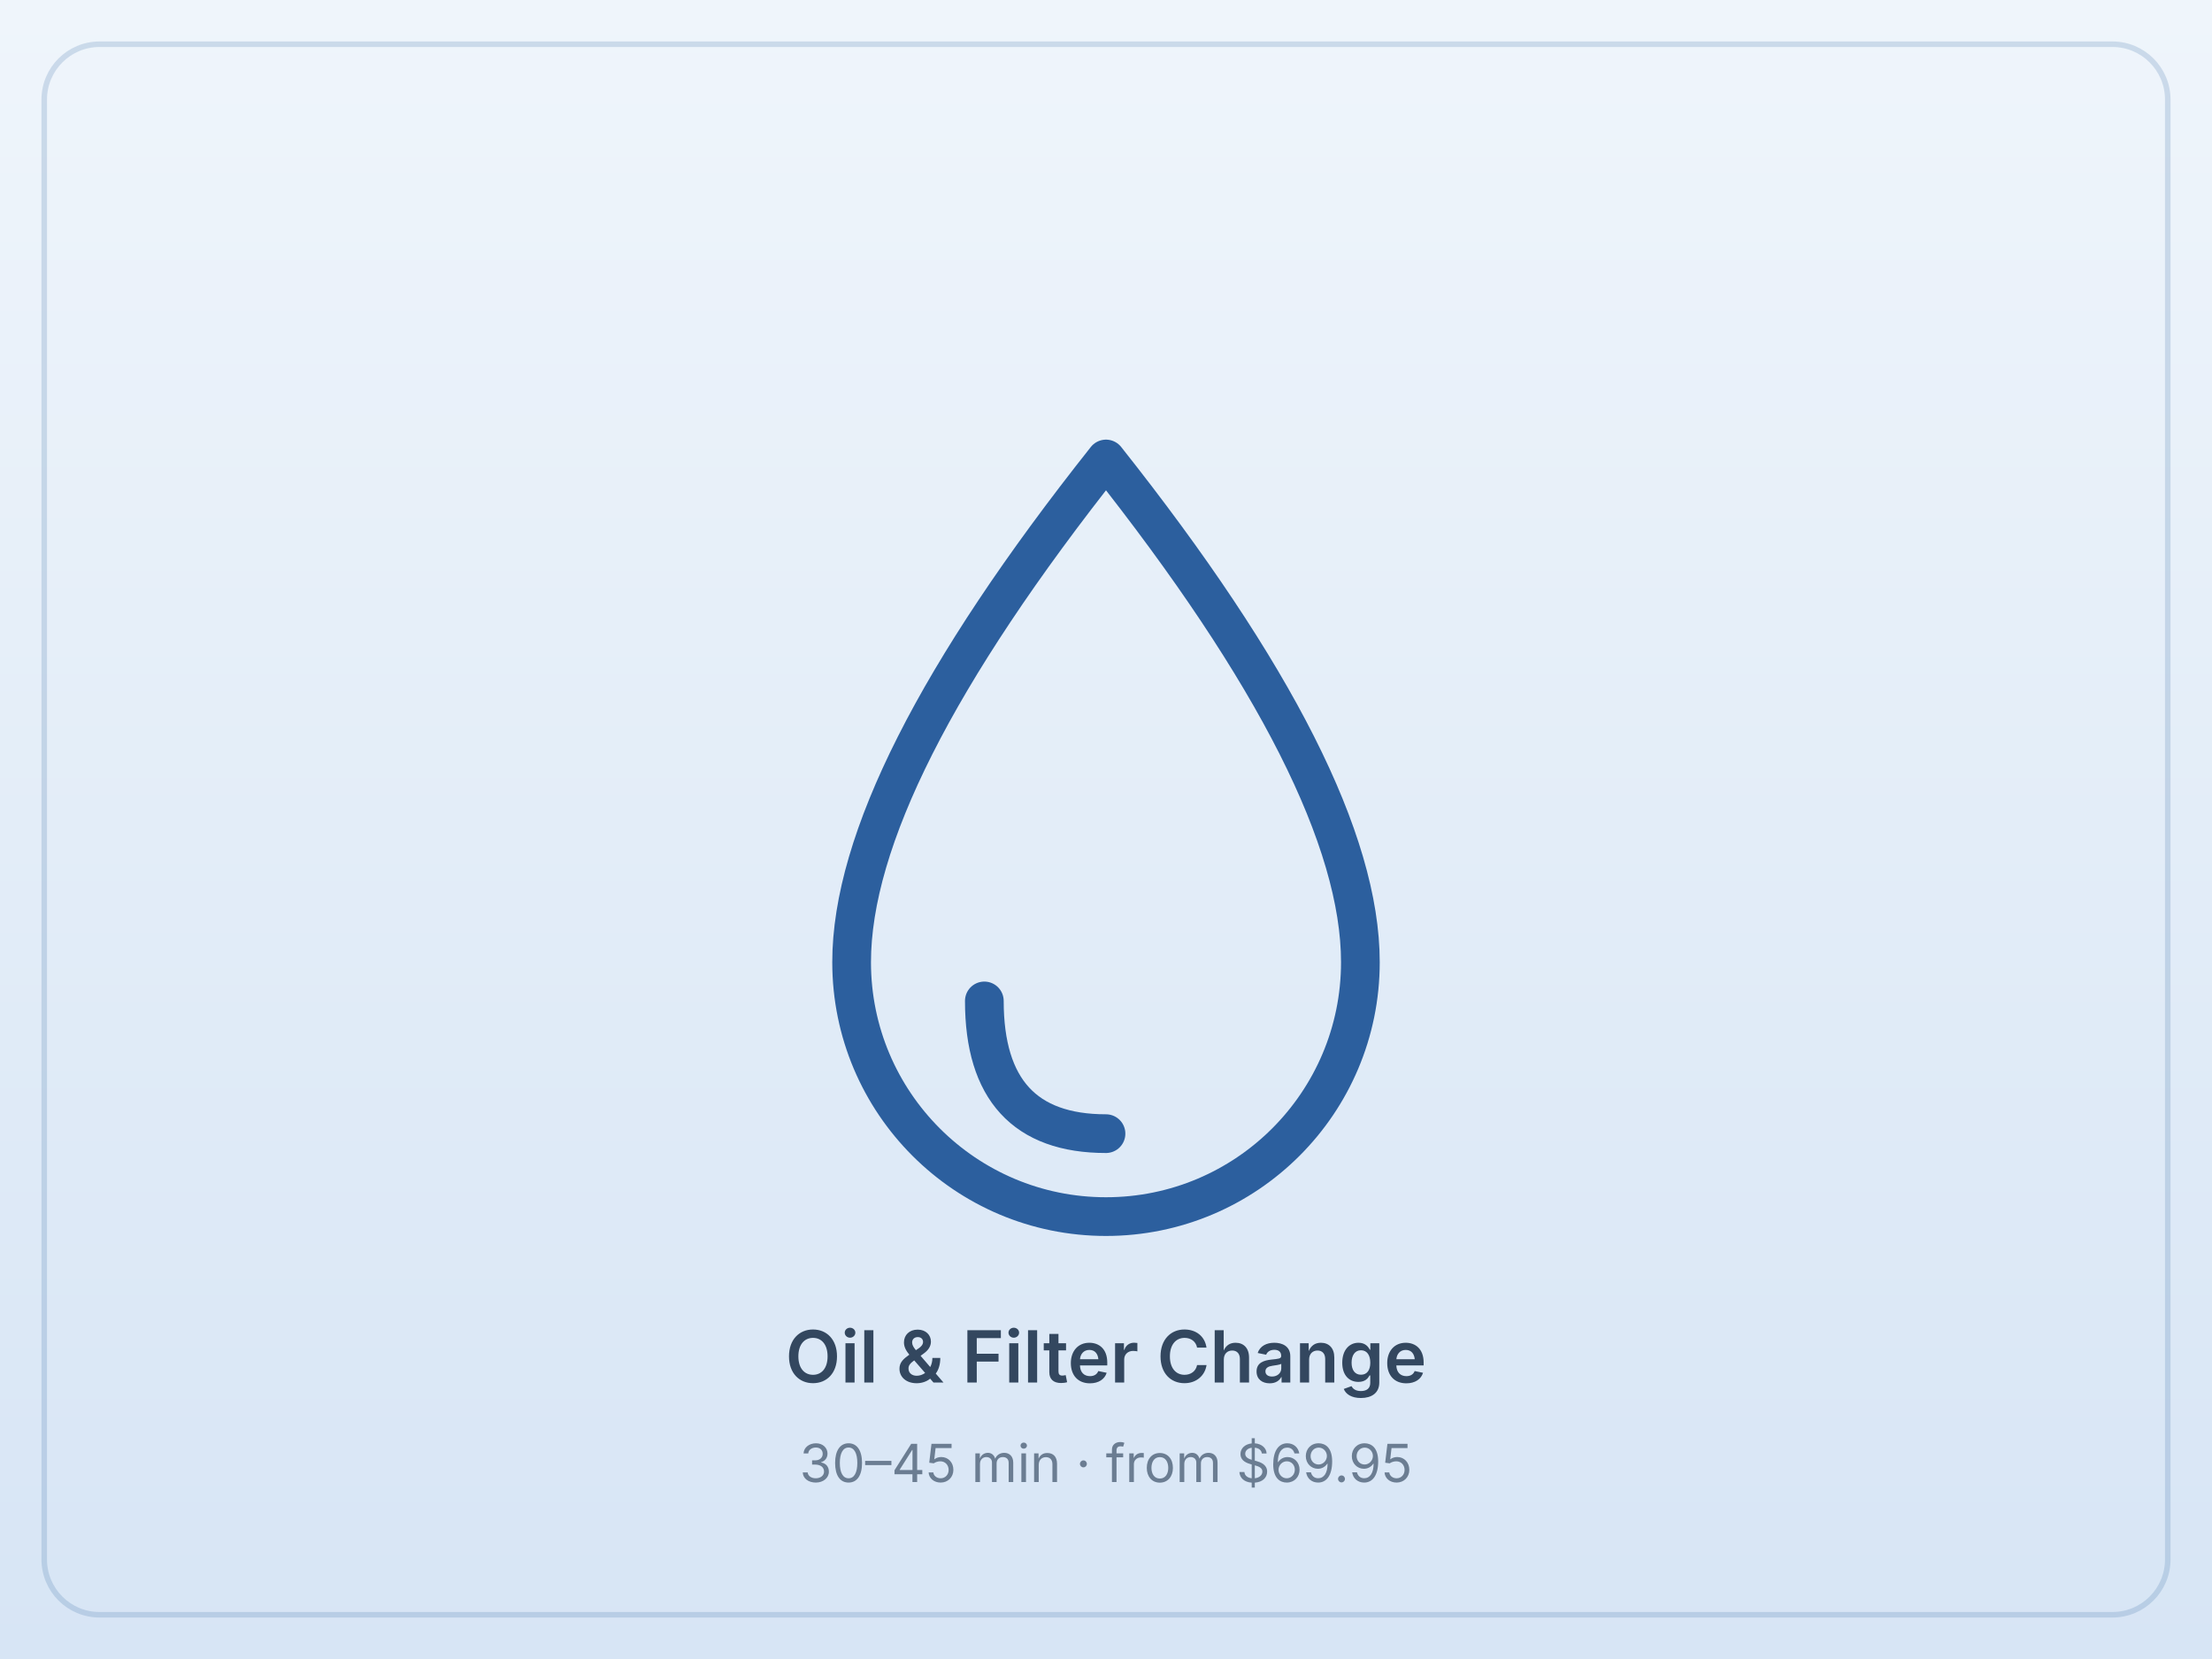
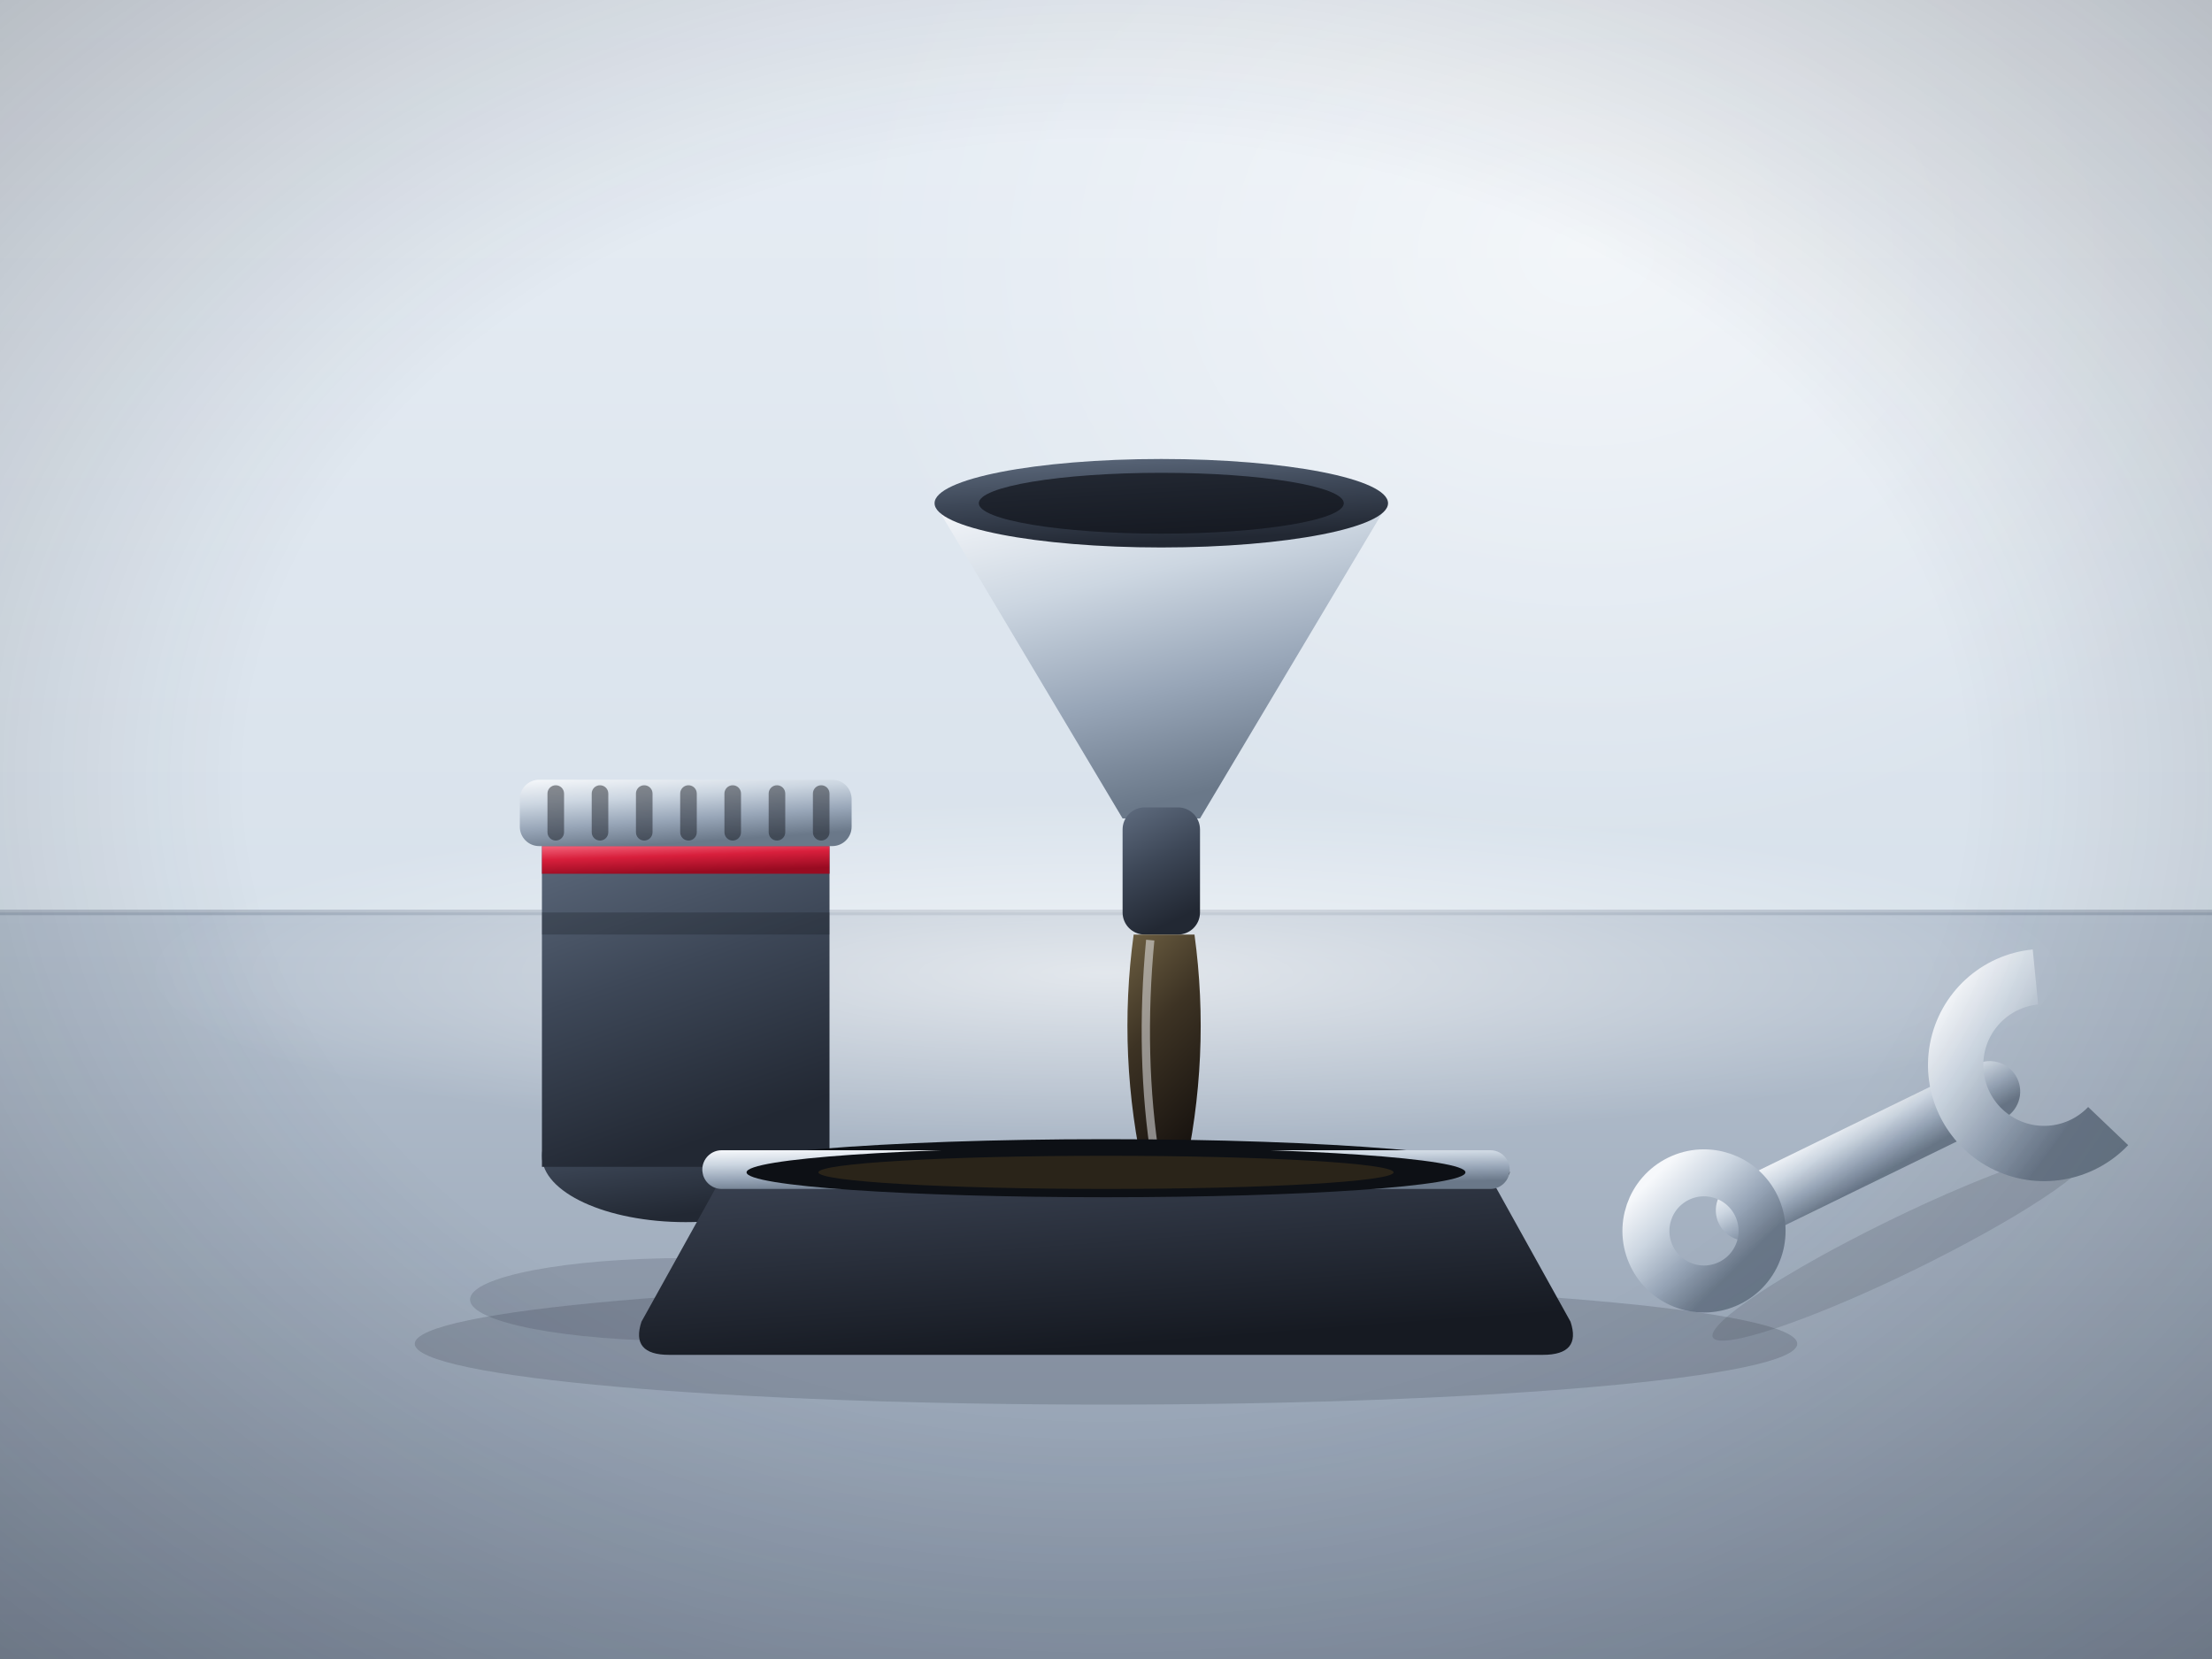
- <svg xmlns="http://www.w3.org/2000/svg" viewBox="0 0 800 600" width="800" height="600" role="img" aria-label="Oil &amp; Filter Change">
+ <svg xmlns="http://www.w3.org/2000/svg" viewBox="0 0 800 600" width="800" height="600" role="presentation">
  <defs>
-     <linearGradient id="bg" x1="0" y1="0" x2="0" y2="1">
-       <stop offset="0" stop-color="#eff5fb" />
-       <stop offset="1" stop-color="#d7e5f5" />
+     <linearGradient id="wall" x1="0" y1="0" x2="0" y2="1">
+       <stop offset="0" stop-color="#e8eef5" />
+       <stop offset="0.62" stop-color="#d6e0ea" />
+       <stop offset="1" stop-color="#c5d1df" />
+     </linearGradient>
+     <linearGradient id="floor" x1="0" y1="0" x2="0" y2="1">
+       <stop offset="0" stop-color="#b7c3d1" />
+       <stop offset="1" stop-color="#8b98aa" />
+     </linearGradient>
+     <radialGradient id="pool" cx="0.5" cy="0.5" r="0.5">
+       <stop offset="0" stop-color="#ffffff" stop-opacity="0.62" />
+       <stop offset="1" stop-color="#ffffff" stop-opacity="0" />
+     </radialGradient>
+     <radialGradient id="key" cx="0.5" cy="0.5" r="0.5">
+       <stop offset="0" stop-color="#ffffff" stop-opacity="0.55" />
+       <stop offset="1" stop-color="#ffffff" stop-opacity="0" />
+     </radialGradient>
+     <radialGradient id="vig" cx="0.5" cy="0.47" r="0.74">
+       <stop offset="0.52" stop-color="#10131a" stop-opacity="0" />
+       <stop offset="1" stop-color="#10131a" stop-opacity="0.26" />
+     </radialGradient>
+     <linearGradient id="steel" x1="0" y1="0" x2="0.34" y2="1">
+       <stop offset="0" stop-color="#f6f8fb" />
+       <stop offset="0.34" stop-color="#ccd6e1" />
+       <stop offset="0.68" stop-color="#98a6b8" />
+       <stop offset="1" stop-color="#6a7889" />
+     </linearGradient>
+     <linearGradient id="steelDark" x1="0" y1="0" x2="0.3" y2="1">
+       <stop offset="0" stop-color="#5f6c7f" />
+       <stop offset="0.5" stop-color="#3d4757" />
+       <stop offset="1" stop-color="#222833" />
+     </linearGradient>
+     <linearGradient id="graphite" x1="0" y1="0" x2="0.38" y2="1">
+       <stop offset="0" stop-color="#3b4353" />
+       <stop offset="1" stop-color="#161a22" />
+     </linearGradient>
+     <linearGradient id="rubber" x1="0" y1="0" x2="0.3" y2="1">
+       <stop offset="0" stop-color="#525b6a" />
+       <stop offset="0.55" stop-color="#2b313c" />
+       <stop offset="1" stop-color="#12151b" />
+     </linearGradient>
+     <linearGradient id="red" x1="0" y1="0" x2="0.34" y2="1">
+       <stop offset="0" stop-color="#f2637a" />
+       <stop offset="0.45" stop-color="#d81f3c" />
+       <stop offset="1" stop-color="#980b21" />
+     </linearGradient>
+     <linearGradient id="oil" x1="0" y1="0" x2="0.3" y2="1">
+       <stop offset="0" stop-color="#6d5f42" />
+       <stop offset="0.45" stop-color="#3d3324" />
+       <stop offset="1" stop-color="#191410" />
+     </linearGradient>
+     <linearGradient id="screen" x1="0" y1="0" x2="0.4" y2="1">
+       <stop offset="0" stop-color="#a8d6ec" />
+       <stop offset="1" stop-color="#3d7ba4" />
+     </linearGradient>
+     <linearGradient id="paper" x1="0" y1="0" x2="0.25" y2="1">
+       <stop offset="0" stop-color="#ffffff" />
+       <stop offset="1" stop-color="#e4eaf1" />
+     </linearGradient>
+     <linearGradient id="foam" x1="0" y1="0" x2="0.3" y2="1">
+       <stop offset="0" stop-color="#ffffff" />
+       <stop offset="0.6" stop-color="#e6edf4" />
+       <stop offset="1" stop-color="#c2cedb" />
+     </linearGradient>
+     <linearGradient id="hoseBlue" x1="0" y1="0" x2="0.4" y2="1">
+       <stop offset="0" stop-color="#5b9dc6" />
+       <stop offset="1" stop-color="#215a80" />
    </linearGradient>
  </defs>
-   <rect width="800" height="600" fill="url(#bg)" />
-   <rect x="16" y="16" width="768" height="568" rx="20" fill="none" stroke="#2c5f9e" stroke-opacity="0.18" stroke-width="2" />
-   <g transform="translate(0, -10)" fill="none" stroke="#2c5f9e" stroke-width="14" stroke-linecap="round" stroke-linejoin="round">
-     <path d="M400 176 Q492 292 492 358 A92 92 0 1 1 308 358 Q308 292 400 176 Z" />
-     <path d="M356 372 Q356 420 400 420" />
+   <rect width="800" height="600" fill="url(#wall)" />
+   <rect y="330" width="800" height="270" fill="url(#floor)" />
+   <rect y="329" width="800" height="2" fill="#7f8c9e" opacity="0.45" />
+   <ellipse cx="400" cy="352" rx="344" ry="62" fill="url(#pool)" />
+   <ellipse cx="574" cy="92" rx="272" ry="212" fill="url(#key)" />
+   <ellipse cx="400" cy="486" rx="250" ry="22" fill="#2b3240" opacity="0.2" />
+   <g>
+     <ellipse cx="248" cy="470" rx="78" ry="15" fill="#2b3240" opacity="0.18" />
+     <ellipse cx="248" cy="418" rx="52" ry="24" fill="url(#steelDark)" />
+     <rect x="196" y="300" width="104" height="122" fill="url(#steelDark)" />
+     <rect x="196" y="306" width="104" height="10" fill="url(#red)" />
+     <rect x="188" y="282" width="120" height="24" rx="7" fill="url(#steel)" />
+     <g fill="#0f1219" opacity="0.45">
+       <rect x="198" y="284" width="6" height="20" rx="3" />
+       <rect x="214" y="284" width="6" height="20" rx="3" />
+       <rect x="230" y="284" width="6" height="20" rx="3" />
+       <rect x="246" y="284" width="6" height="20" rx="3" />
+       <rect x="262" y="284" width="6" height="20" rx="3" />
+       <rect x="278" y="284" width="6" height="20" rx="3" />
+       <rect x="294" y="284" width="6" height="20" rx="3" />
+     </g>
+     <rect x="196" y="330" width="104" height="8" fill="#0f1219" opacity="0.25" />
  </g>
-   <text x="400" y="500" text-anchor="middle" font-family="Inter, Segoe UI, system-ui, sans-serif" font-size="26" font-weight="600" fill="#33475f">Oil &amp; Filter Change</text>
-   <text x="400" y="536" text-anchor="middle" font-family="Inter, Segoe UI, system-ui, sans-serif" font-size="19" fill="#6b7d92">30–45 min · from $69.95</text>
+   <g>
+     <path d="M338 182 L502 182 L434 296 L406 296 Z" fill="url(#steel)" />
+     <ellipse cx="420" cy="182" rx="82" ry="16" fill="url(#steelDark)" />
+     <ellipse cx="420" cy="182" rx="66" ry="11" fill="#0f1219" opacity="0.7" />
+     <rect x="406" y="292" width="28" height="46" rx="8" fill="url(#steelDark)" />
+   </g>
+   <path d="M410 338 q-6 44 4 88 h14 q10 -44 4 -88 Z" fill="url(#oil)" />
+   <path d="M416 340 q-4 42 2 80" fill="none" stroke="#f6f8fb" stroke-width="3" opacity="0.5" />
+   <g>
+     <ellipse cx="400" cy="424" rx="146" ry="12" fill="#0d1015" />
+     <path d="M262 424 L538 424 L568 478 Q572 490 558 490 L242 490 Q228 490 232 478 Z" fill="url(#graphite)" />
+     <rect x="254" y="416" width="292" height="14" rx="7" fill="url(#steel)" />
+     <ellipse cx="400" cy="424" rx="130" ry="9" fill="#0d1015" />
+     <ellipse cx="400" cy="424" rx="104" ry="6" fill="#2a2419" />
+   </g>
+   <g transform="translate(672,418) rotate(-26)">
+     <ellipse cx="0" cy="36" rx="76" ry="10" fill="#2b3240" opacity="0.16" />
+     <rect x="-56" y="-11" width="120" height="22" rx="11" fill="url(#steel)" />
+     <circle cx="-62" cy="0" r="21" fill="none" stroke="url(#steel)" stroke-width="17" />
+     <path d="M86 -30 a32 32 0 1 0 0 60" fill="none" stroke="url(#steel)" stroke-width="20" />
+   </g>
+   <rect width="800" height="600" fill="url(#vig)" />
</svg>
